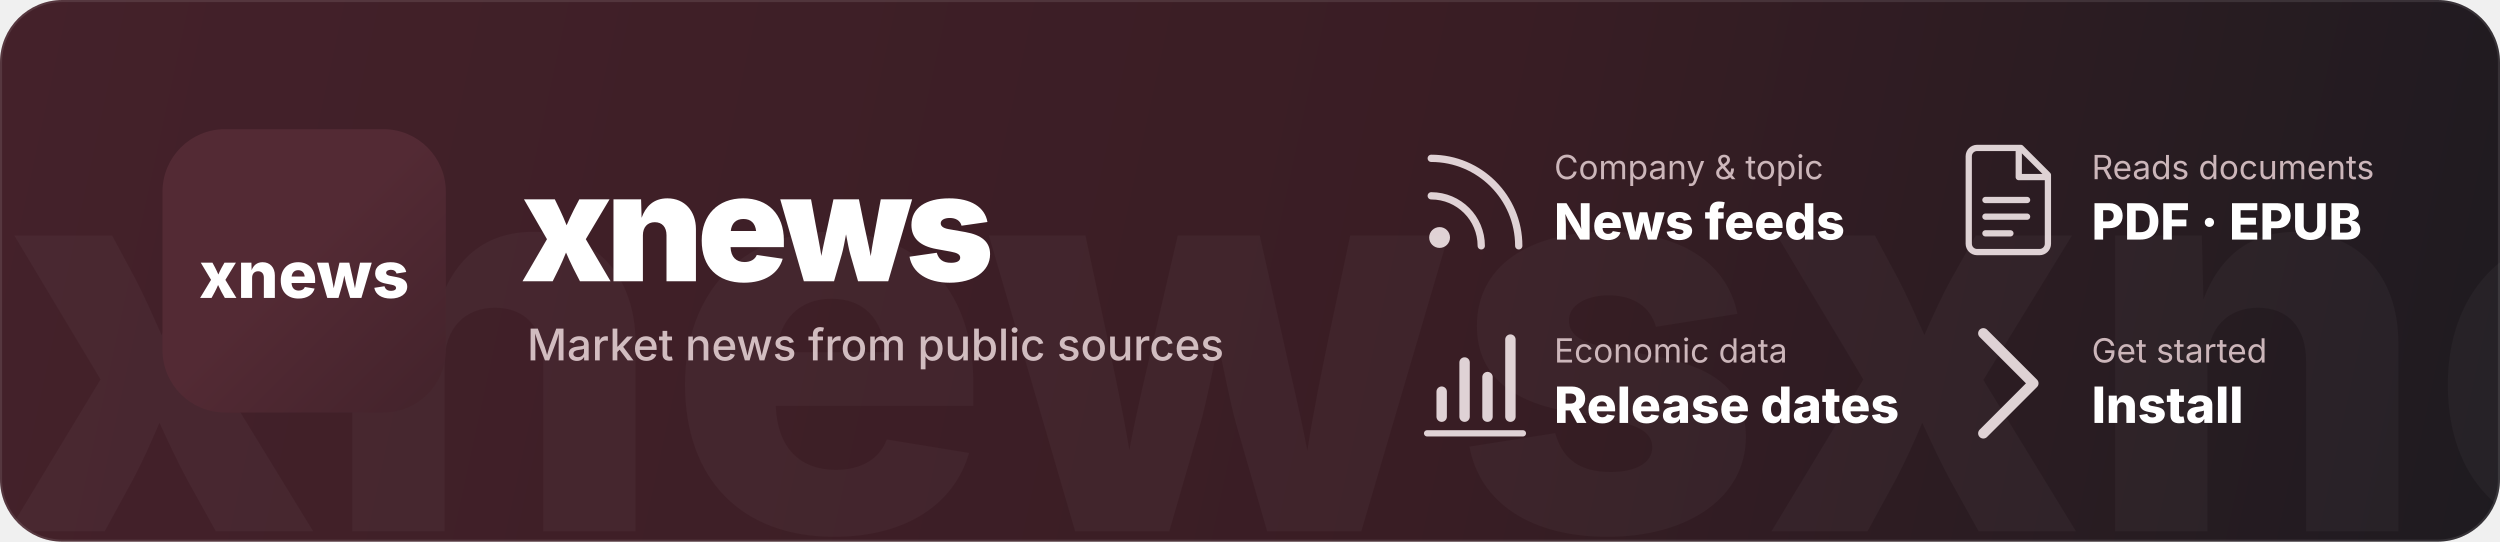
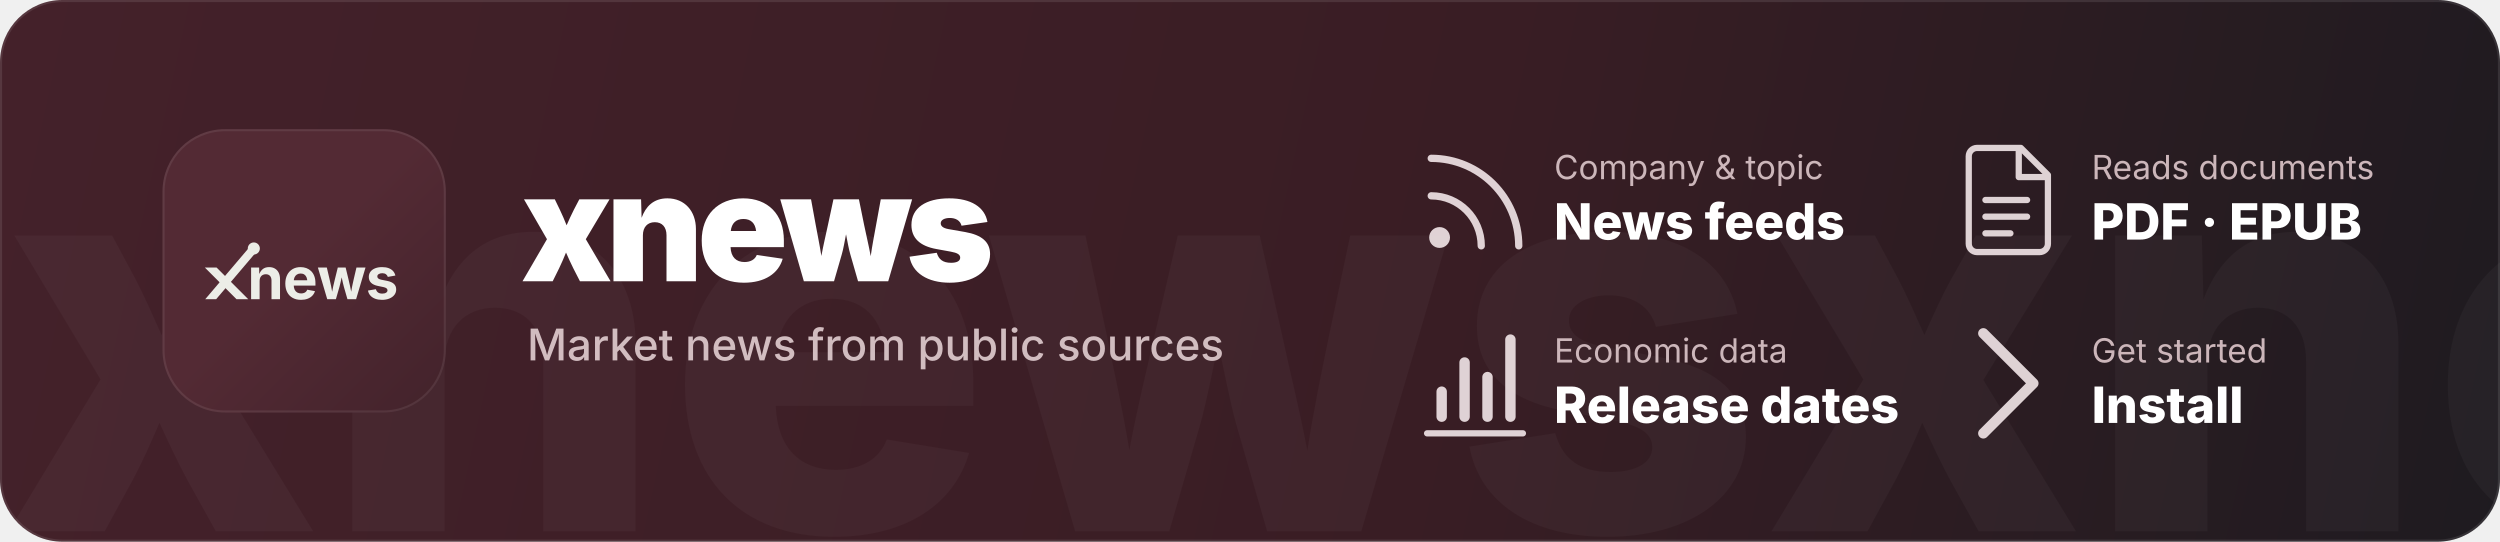
<svg xmlns="http://www.w3.org/2000/svg" width="1200" height="260" viewBox="0 0 1200 260" fill="none" role="img" aria-labelledby="title desc">
  <defs>
    <linearGradient id="card" x1="0" y1="0" x2="1200" y2="260" gradientUnits="userSpaceOnUse">
      <stop offset="0" stop-color="#44212a" />
      <stop offset="0.58" stop-color="#391d24" />
      <stop offset="1" stop-color="#1e1b20" />
    </linearGradient>
    <linearGradient id="mark" x1="78" y1="50" x2="214" y2="186" gradientUnits="userSpaceOnUse">
      <stop stop-color="#532a34" />
      <stop offset="1" stop-color="#341c23" />
    </linearGradient>
    <clipPath id="frame">
      <rect width="1200" height="260" rx="30" />
    </clipPath>
  </defs>
  <rect x="0" y="0" width="1200" height="260" rx="30" fill="url(#card)" />
  <g clip-path="url(#frame)">
    <text x="0" y="255" font-family="Inter, Segoe UI, Arial, sans-serif" font-size="260" font-weight="800" fill="#ffffff" opacity="0.032">xnewsxnewsxnewsxnews</text>
  </g>
  <rect x="0.5" y="0.5" width="1199" height="259" rx="29.5" stroke="#ffffff" stroke-opacity="0.10" />
  <g transform="translate(78 62)">
    <rect width="136" height="136" rx="30" fill="url(#mark)" />
-     <text x="68" y="81" text-anchor="middle" font-family="Inter, Segoe UI, Arial, sans-serif" font-size="31" font-weight="800" fill="#ffffff">xnews</text>
+     <rect x="0.5" y="0.5" width="135" height="135" rx="29.5" stroke="#ffffff" stroke-opacity="0.08" />
+     <g transform="scale(0.132812)">
+       <g transform="translate(174.1 148.1) scale(0.7907)">
+         <defs>
+           <clipPath id="mark-xband">
+             <rect x="-200" y="445.0" width="1424" height="145.0" />
+           </clipPath>
+           <clipPath id="mark-xabove">
+             <rect x="-200" y="-200" width="1424" height="790.0" />
+           </clipPath>
+         </defs>
+         <g stroke="#ecede7" stroke-width="38.0" stroke-linecap="butt" fill="none">
+           <line x1="-20.0" y1="425.0" x2="165.0" y2="610.0" clip-path="url(#mark-xband)" />
+           <line x1="-17.0" y1="610.0" x2="197.2" y2="358.0" clip-path="url(#mark-xabove)" />
+         </g>
+         <circle cx="197.2" cy="358.0" r="27.6" fill="#ecede7" />
+         <path d="M223.71 506.087V590.0H184.801V445.0H221.505L222.153 481.185H219.819Q225.526 463.028 237.133 453.106Q248.741 443.184 267.158 443.184Q282.203 443.184 293.421 449.734Q304.64 456.284 310.801 468.54Q316.961 480.796 316.961 497.786V590.0H278.052V504.53Q278.052 491.042 271.114 483.39Q264.175 475.738 251.854 475.738Q243.683 475.738 237.263 479.305Q230.843 482.871 227.276 489.615Q223.71 496.36 223.71 506.087Z" fill="#ecede7" />
+         <path d="M412.76 592.853Q390.582 592.853 374.499 583.775Q358.417 574.696 349.792 557.965Q341.168 541.234 341.168 518.278Q341.168 495.841 349.728 478.98Q358.287 462.12 373.981 452.652Q389.674 443.184 410.814 443.184Q425.081 443.184 437.402 447.724Q449.723 452.263 459.061 461.407Q468.399 470.55 473.652 484.298Q478.905 498.046 478.905 516.722V527.616H357.12V503.233H459.839L441.682 509.718Q441.682 498.435 438.245 490.069Q434.808 481.704 427.999 477.1Q421.19 472.496 411.203 472.496Q401.087 472.496 394.019 477.165Q386.95 481.834 383.319 489.81Q379.687 497.786 379.687 508.032V525.282Q379.687 537.862 383.902 546.422Q388.118 554.982 395.705 559.262Q403.292 563.542 413.408 563.542Q420.282 563.542 425.859 561.597Q431.436 559.651 435.392 555.825Q439.347 551.999 441.423 546.422L476.7 553.037Q473.198 564.969 464.508 573.983Q455.819 582.996 442.784 587.925Q429.75 592.853 412.76 592.853Z" fill="#ecede7" />
+         <path d="M532.811 590.0 490.012 445.0H530.866L543.447 498.564Q546.689 512.961 550.45 529.886Q554.211 546.811 557.324 567.303H552.914Q556.286 547.33 560.307 530.275Q564.328 513.22 567.829 498.564L581.058 445.0H616.854L629.824 498.564Q633.066 513.22 637.087 530.145Q641.108 547.071 644.609 567.303H640.2Q643.312 547.2 646.879 530.275Q650.446 513.35 653.818 498.564L666.398 445.0H707.771L664.712 590.0H625.155L609.073 534.101Q606.738 525.671 604.404 515.49Q602.069 505.309 599.864 494.738Q597.659 484.168 595.325 474.96H602.199Q599.994 484.168 597.724 494.738Q595.455 505.309 593.12 515.555Q590.786 525.801 588.451 534.101L572.369 590.0Z" fill="#ecede7" />
+         <path d="M783.078 592.853Q765.569 592.853 752.081 587.86Q738.592 582.867 730.032 573.334Q721.472 563.801 719.008 550.313L755.193 544.088Q758.047 554.204 765.18 559.262Q772.313 564.32 784.245 564.32Q795.399 564.32 801.819 560.105Q808.239 555.89 808.239 549.405Q808.239 543.699 803.635 540.067Q799.03 536.436 789.563 534.49L764.531 529.302Q743.521 525.022 733.145 514.712Q722.769 504.401 722.769 488.189Q722.769 474.182 730.421 464.13Q738.073 454.079 751.691 448.631Q765.309 443.184 783.726 443.184Q800.846 443.184 813.427 447.918Q826.007 452.652 833.789 461.342Q841.571 470.031 844.165 481.834L809.665 487.929Q807.461 480.537 801.17 475.803Q794.88 471.069 784.245 471.069Q774.648 471.069 768.163 475.089Q761.678 479.11 761.678 485.854Q761.678 491.301 765.893 495.063Q770.108 498.824 780.354 500.899L806.423 506.087Q827.434 510.367 837.68 520.029Q847.926 529.691 847.926 545.255Q847.926 559.521 839.625 570.221Q831.325 580.921 816.734 586.887Q802.143 592.853 783.078 592.853Z" fill="#ecede7" />
+       </g>
+     </g>
  </g>
  <g transform="translate(250 75)" font-family="Inter, Segoe UI, Arial, sans-serif">
    <text x="0" y="60" font-size="72" font-weight="850" letter-spacing="-3" fill="#ffffff">xnews</text>
    <text x="3" y="98" font-size="21" font-weight="500" fill="#ecd9dc" opacity="0.84">Market news from public sources</text>
  </g>
  <g transform="translate(684 69)" font-family="Inter, Segoe UI, Arial, sans-serif">
    <g transform="translate(0 0)">
      <g fill="none" opacity="0.9">
        <circle cx="7" cy="45" r="5" fill="#f2e6e8" />
        <path d="M3 25a24 24 0 0 1 24 24M3 7a42 42 0 0 1 42 42" stroke="#f2e6e8" stroke-width="3.5" stroke-linecap="round" />
      </g>
      <text x="62" y="17" font-size="16" fill="#ccb6ba">Company &amp; topic</text>
      <text x="62" y="46" font-size="24" font-weight="800" fill="#ffffff">News feeds</text>
    </g>
    <g transform="translate(258 0)">
      <g fill="none" opacity="0.9">
        <path d="M7 2h21l13 13v33a4 4 0 0 1-4 4H7a4 4 0 0 1-4-4V6a4 4 0 0 1 4-4z" stroke="#f2e6e8" stroke-width="3" stroke-linejoin="round" />
        <path d="M27 3v13h13" stroke="#f2e6e8" stroke-width="3" stroke-linejoin="round" />
        <path d="M11 27h20M11 35h20M11 43h12" stroke="#f2e6e8" stroke-width="3" stroke-linecap="round" />
      </g>
      <text x="62" y="17" font-size="16" fill="#ccb6ba">Reads documents</text>
      <text x="62" y="46" font-size="24" font-weight="800" fill="#ffffff">PDF · EPUB</text>
    </g>
    <g transform="translate(0 88)">
      <g fill="none" opacity="0.9">
        <path d="M1 51h46" stroke="#f2e6e8" stroke-width="3" stroke-linecap="round" />
        <path d="M8 43V31M19 43V17M30 43V24M41 43V6" stroke="#f2e6e8" stroke-width="5" stroke-linecap="round" />
      </g>
      <text x="62" y="17" font-size="16" fill="#ccb6ba">Economic data</text>
      <text x="62" y="46" font-size="24" font-weight="800" fill="#ffffff">Release dates</text>
    </g>
    <g transform="translate(258 88)">
      <g fill="none" opacity="0.9">
        <path d="M10 3l24 24-24 24" stroke="#f2e6e8" stroke-width="5" stroke-linecap="round" stroke-linejoin="round" />
      </g>
      <text x="62" y="17" font-size="16" fill="#ccb6ba">Get started</text>
      <text x="62" y="46" font-size="24" font-weight="800" fill="#ffffff">Install</text>
    </g>
  </g>
</svg>
